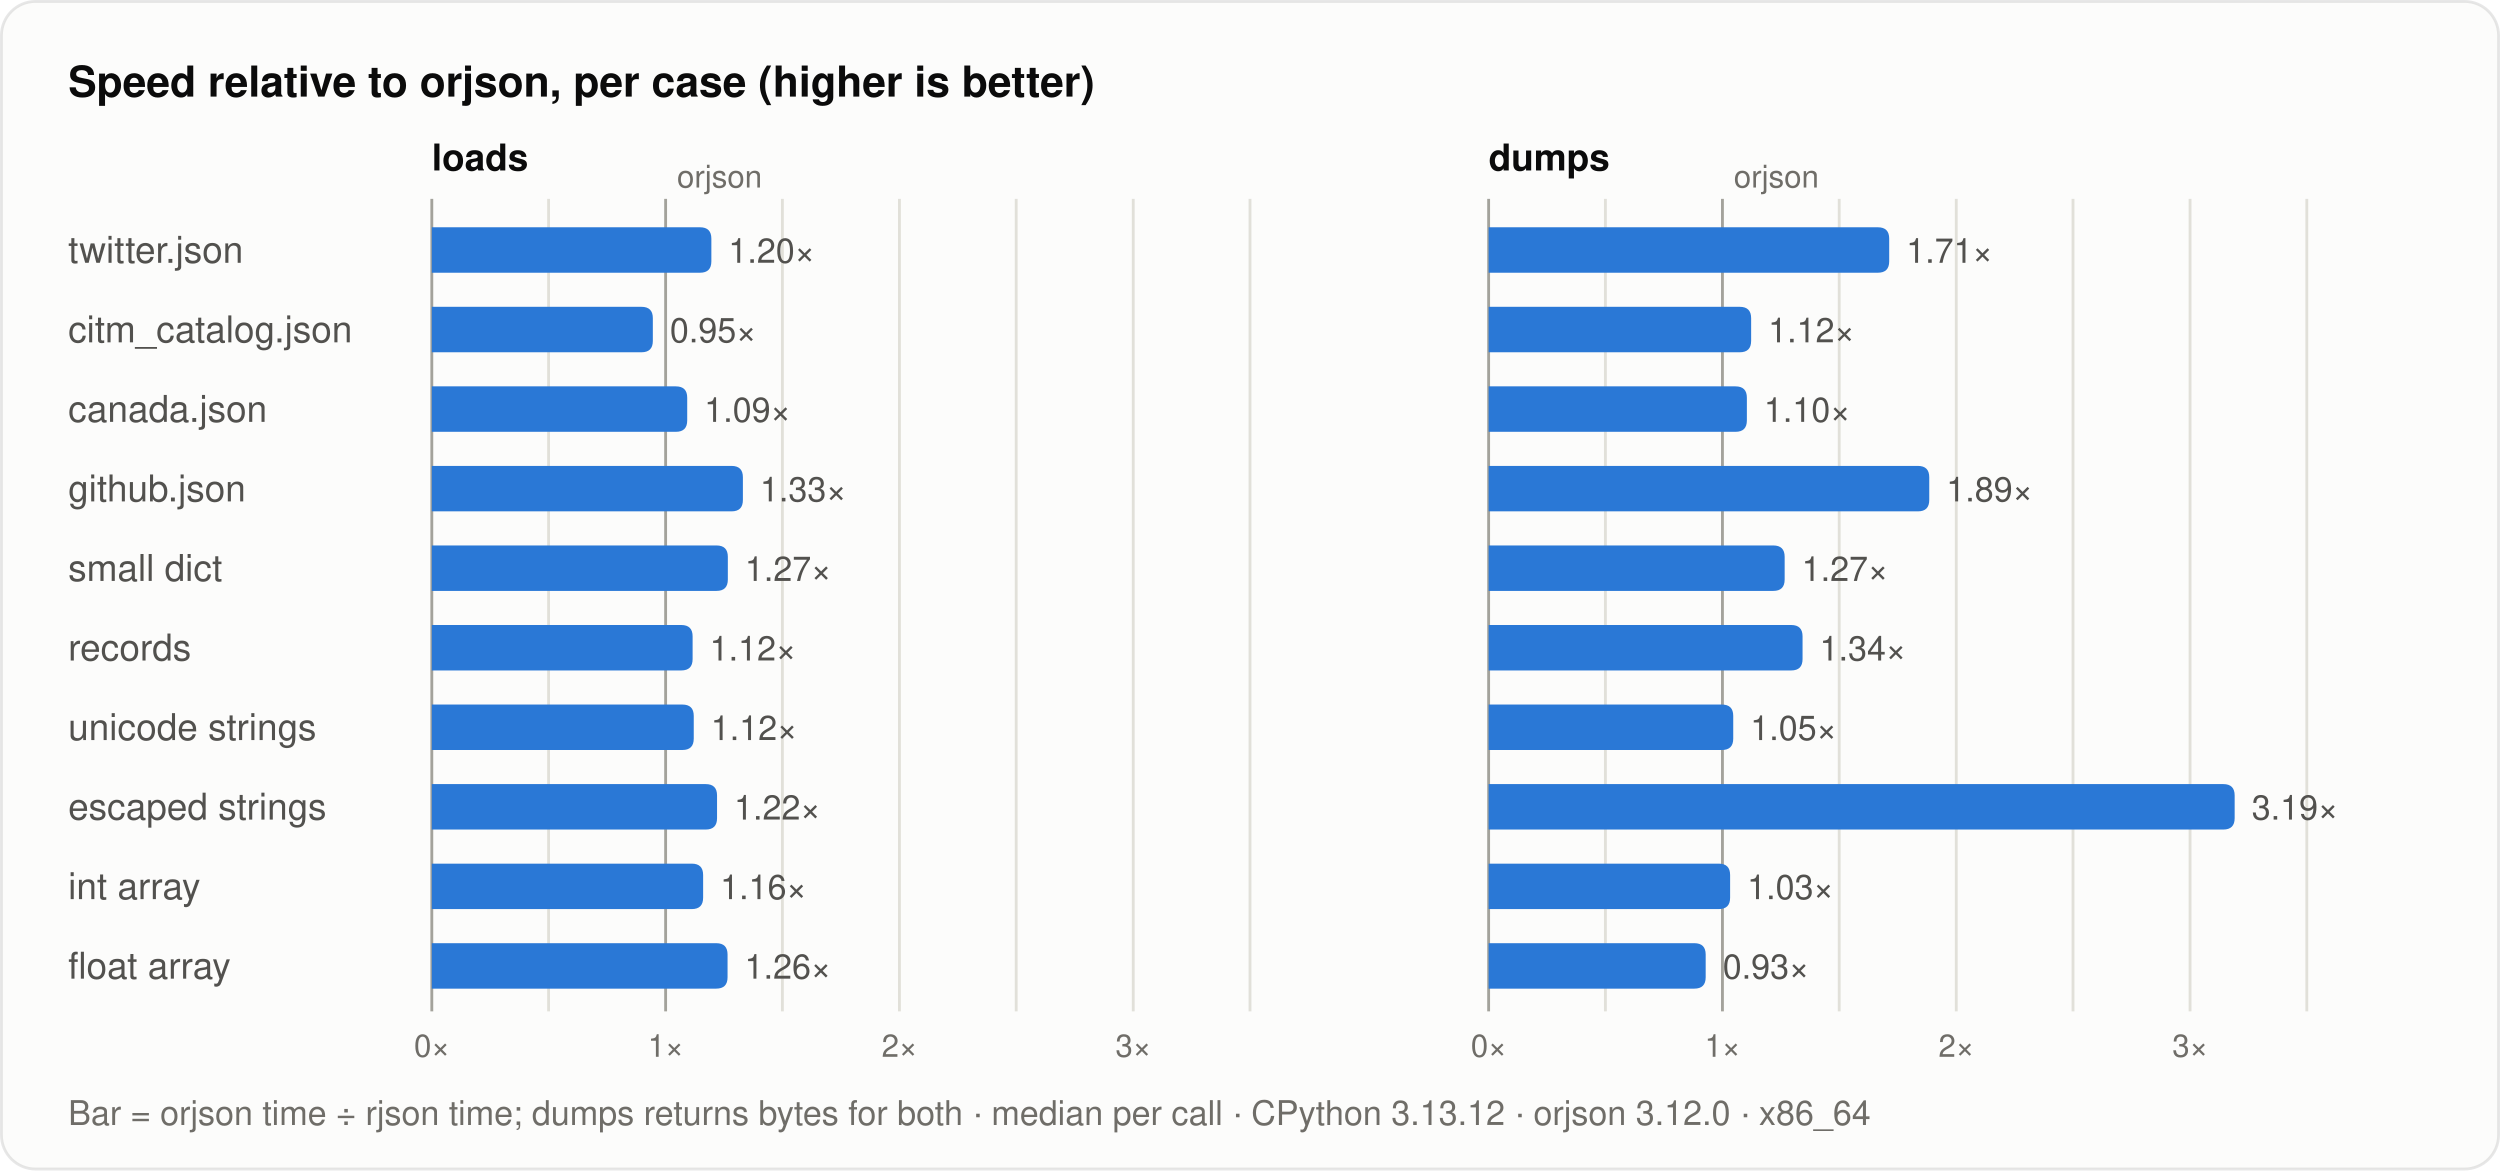
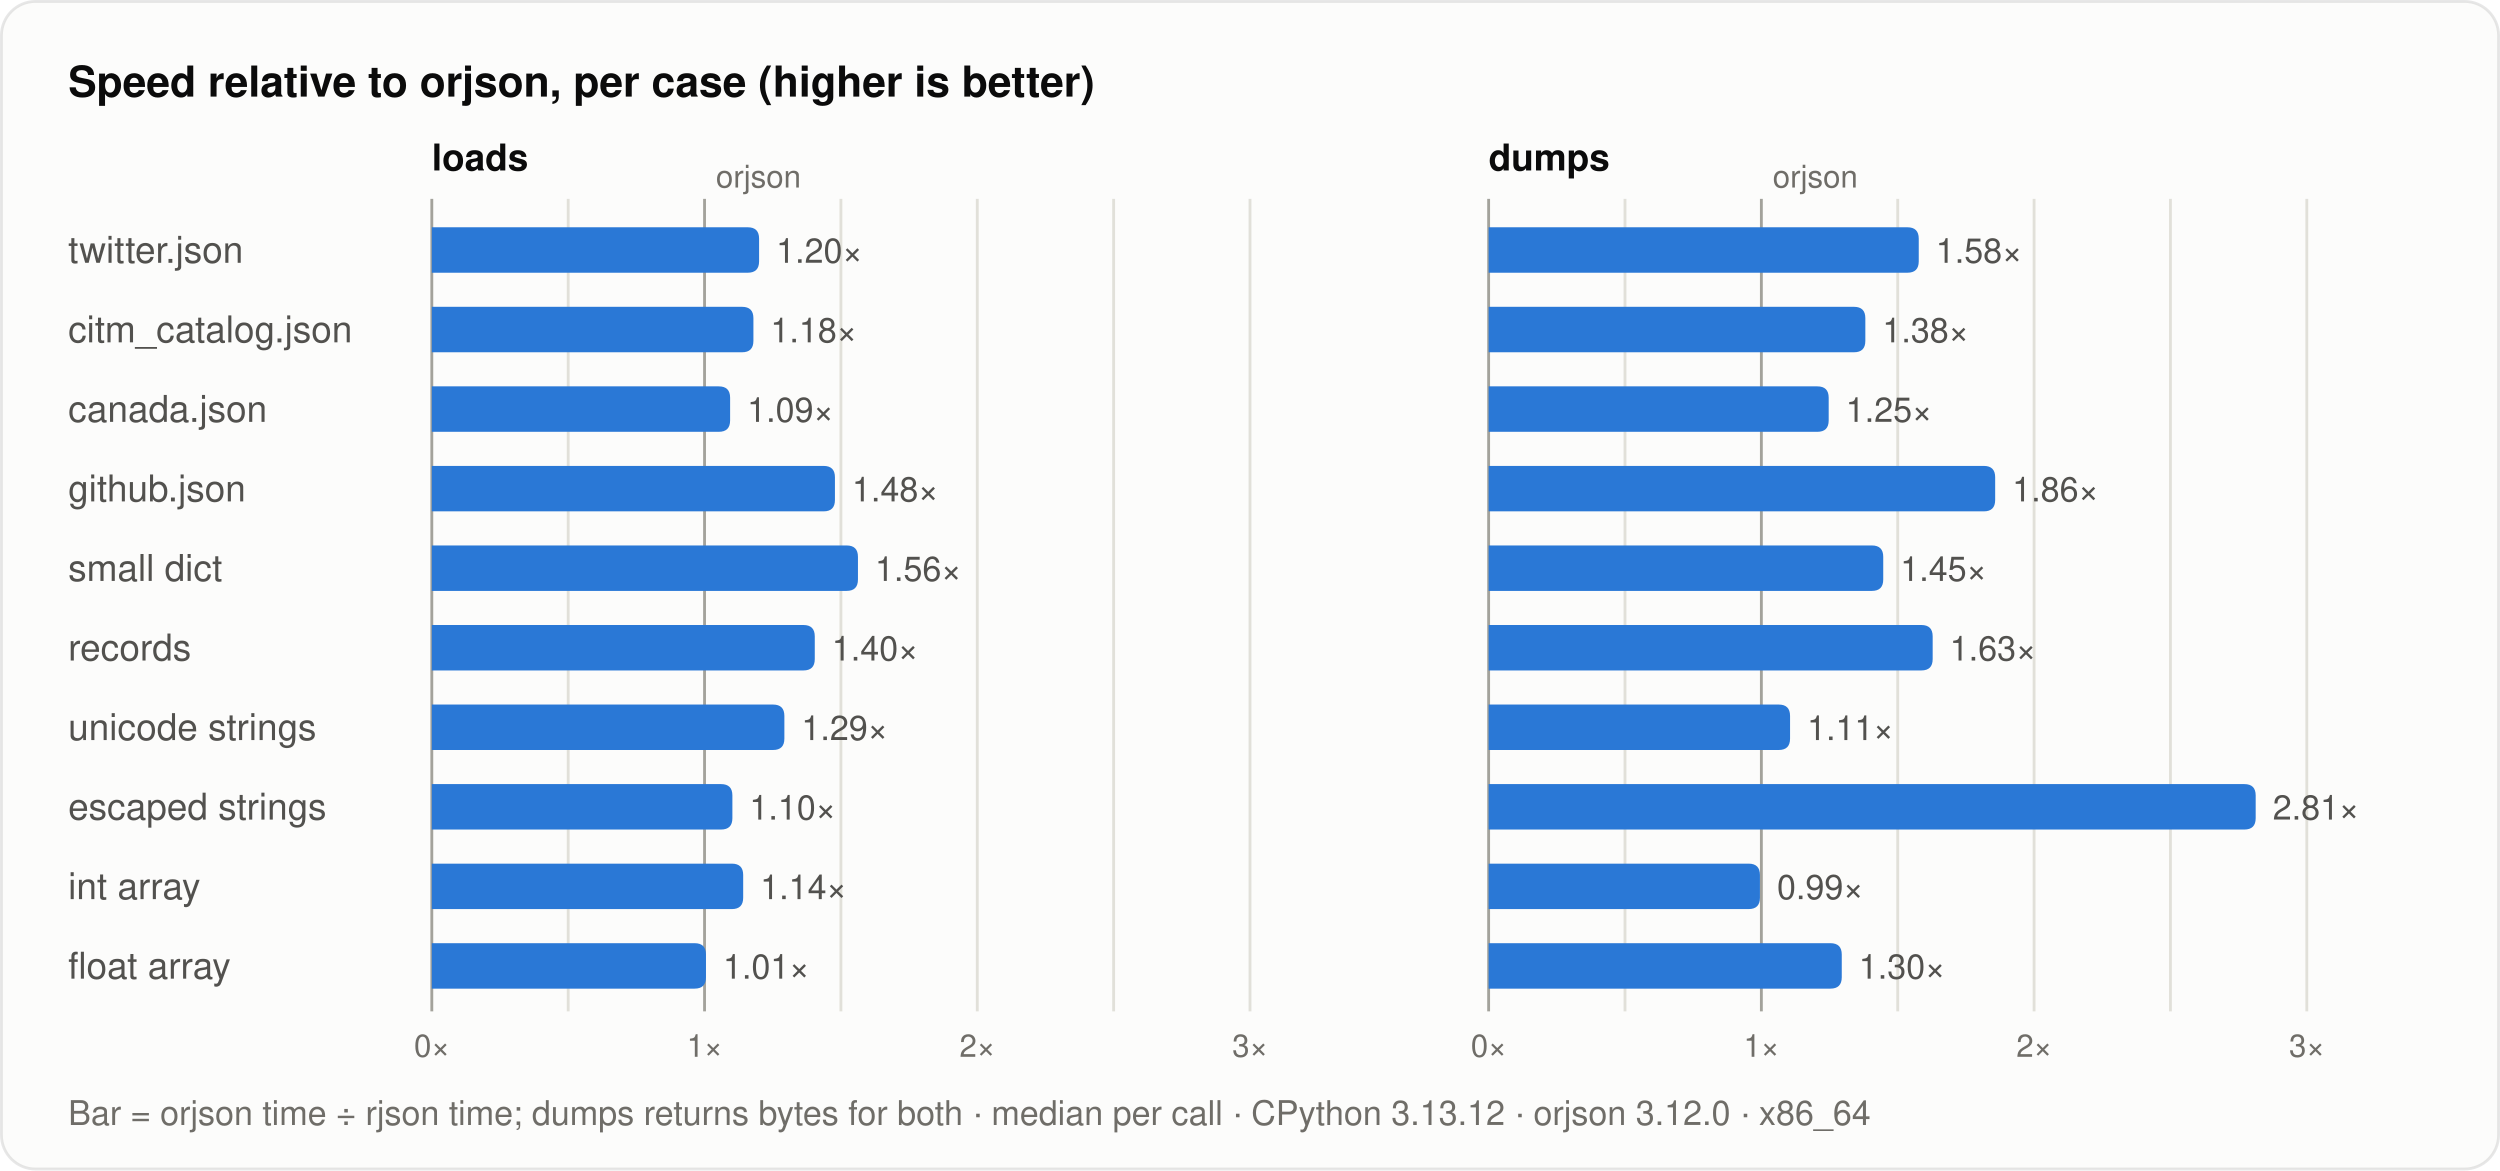
<svg xmlns="http://www.w3.org/2000/svg" width="880" height="412" viewBox="0 0 880 412" role="img" aria-label="rjson speed relative to orjson per benchmark case, loads and dumps">
  <rect x="0.5" y="0.5" width="879" height="411" rx="12" fill="#fcfcfb" stroke="rgba(11,11,11,0.10)" />
  <text x="24.0" y="34.0" font-family="system-ui, -apple-system, &quot;Segoe UI&quot;, Helvetica, Arial, sans-serif" font-size="15" font-weight="600" fill="#0b0b0b" text-anchor="start">Speed relative to orjson, per case (higher is better)</text>
  <text x="24.0" y="92.5" font-family="system-ui, -apple-system, &quot;Segoe UI&quot;, Helvetica, Arial, sans-serif" font-size="13" font-weight="400" fill="#52514e" text-anchor="start">twitter.json</text>
  <text x="24.0" y="120.5" font-family="system-ui, -apple-system, &quot;Segoe UI&quot;, Helvetica, Arial, sans-serif" font-size="13" font-weight="400" fill="#52514e" text-anchor="start">citm_catalog.json</text>
  <text x="24.0" y="148.5" font-family="system-ui, -apple-system, &quot;Segoe UI&quot;, Helvetica, Arial, sans-serif" font-size="13" font-weight="400" fill="#52514e" text-anchor="start">canada.json</text>
  <text x="24.0" y="176.5" font-family="system-ui, -apple-system, &quot;Segoe UI&quot;, Helvetica, Arial, sans-serif" font-size="13" font-weight="400" fill="#52514e" text-anchor="start">github.json</text>
  <text x="24.0" y="204.5" font-family="system-ui, -apple-system, &quot;Segoe UI&quot;, Helvetica, Arial, sans-serif" font-size="13" font-weight="400" fill="#52514e" text-anchor="start">small dict</text>
  <text x="24.0" y="232.5" font-family="system-ui, -apple-system, &quot;Segoe UI&quot;, Helvetica, Arial, sans-serif" font-size="13" font-weight="400" fill="#52514e" text-anchor="start">records</text>
  <text x="24.0" y="260.5" font-family="system-ui, -apple-system, &quot;Segoe UI&quot;, Helvetica, Arial, sans-serif" font-size="13" font-weight="400" fill="#52514e" text-anchor="start">unicode strings</text>
  <text x="24.0" y="288.5" font-family="system-ui, -apple-system, &quot;Segoe UI&quot;, Helvetica, Arial, sans-serif" font-size="13" font-weight="400" fill="#52514e" text-anchor="start">escaped strings</text>
  <text x="24.0" y="316.5" font-family="system-ui, -apple-system, &quot;Segoe UI&quot;, Helvetica, Arial, sans-serif" font-size="13" font-weight="400" fill="#52514e" text-anchor="start">int array</text>
  <text x="24.0" y="344.5" font-family="system-ui, -apple-system, &quot;Segoe UI&quot;, Helvetica, Arial, sans-serif" font-size="13" font-weight="400" fill="#52514e" text-anchor="start">float array</text>
  <text x="152.0" y="60.0" font-family="system-ui, -apple-system, &quot;Segoe UI&quot;, Helvetica, Arial, sans-serif" font-size="13" font-weight="600" fill="#0b0b0b" text-anchor="start">loads</text>
  <line x1="152.0" y1="70" x2="152.0" y2="356" stroke="#a3a29b" stroke-width="1" />
  <text x="152.0" y="372.0" font-family="system-ui, -apple-system, &quot;Segoe UI&quot;, Helvetica, Arial, sans-serif" font-size="11" font-weight="400" fill="#6f6d68" text-anchor="middle" style="font-variant-numeric: tabular-nums">0×</text>
-   <line x1="193.1" y1="70" x2="193.1" y2="356" stroke="#e1e0d9" stroke-width="1" />
-   <line x1="234.3" y1="70" x2="234.3" y2="356" stroke="#a3a29b" stroke-width="1" />
-   <text x="234.3" y="372.0" font-family="system-ui, -apple-system, &quot;Segoe UI&quot;, Helvetica, Arial, sans-serif" font-size="11" font-weight="400" fill="#6f6d68" text-anchor="middle" style="font-variant-numeric: tabular-nums">1×</text>
-   <line x1="275.4" y1="70" x2="275.4" y2="356" stroke="#e1e0d9" stroke-width="1" />
-   <line x1="316.6" y1="70" x2="316.6" y2="356" stroke="#e1e0d9" stroke-width="1" />
-   <text x="316.6" y="372.0" font-family="system-ui, -apple-system, &quot;Segoe UI&quot;, Helvetica, Arial, sans-serif" font-size="11" font-weight="400" fill="#6f6d68" text-anchor="middle" style="font-variant-numeric: tabular-nums">2×</text>
-   <line x1="357.7" y1="70" x2="357.7" y2="356" stroke="#e1e0d9" stroke-width="1" />
-   <line x1="398.9" y1="70" x2="398.9" y2="356" stroke="#e1e0d9" stroke-width="1" />
-   <text x="398.9" y="372.0" font-family="system-ui, -apple-system, &quot;Segoe UI&quot;, Helvetica, Arial, sans-serif" font-size="11" font-weight="400" fill="#6f6d68" text-anchor="middle" style="font-variant-numeric: tabular-nums">3×</text>
+   <line x1="200.0" y1="70" x2="200.0" y2="356" stroke="#e1e0d9" stroke-width="1" />
+   <line x1="248.0" y1="70" x2="248.0" y2="356" stroke="#a3a29b" stroke-width="1" />
+   <text x="248.0" y="372.0" font-family="system-ui, -apple-system, &quot;Segoe UI&quot;, Helvetica, Arial, sans-serif" font-size="11" font-weight="400" fill="#6f6d68" text-anchor="middle" style="font-variant-numeric: tabular-nums">1×</text>
+   <line x1="296.0" y1="70" x2="296.0" y2="356" stroke="#e1e0d9" stroke-width="1" />
+   <line x1="344.0" y1="70" x2="344.0" y2="356" stroke="#e1e0d9" stroke-width="1" />
+   <text x="344.0" y="372.0" font-family="system-ui, -apple-system, &quot;Segoe UI&quot;, Helvetica, Arial, sans-serif" font-size="11" font-weight="400" fill="#6f6d68" text-anchor="middle" style="font-variant-numeric: tabular-nums">2×</text>
+   <line x1="392.0" y1="70" x2="392.0" y2="356" stroke="#e1e0d9" stroke-width="1" />
  <line x1="440.0" y1="70" x2="440.0" y2="356" stroke="#e1e0d9" stroke-width="1" />
-   <text x="238.3" y="66.0" font-family="system-ui, -apple-system, &quot;Segoe UI&quot;, Helvetica, Arial, sans-serif" font-size="11" font-weight="400" fill="#6f6d68" text-anchor="start">orjson</text>
-   <path d="M152.0,80.0 H246.4 Q250.4,80.0 250.4,84.0 V92.0 Q250.4,96.0 246.4,96.0 H152.0 Z" fill="#2a78d6" />
-   <text x="256.4" y="92.5" font-family="system-ui, -apple-system, &quot;Segoe UI&quot;, Helvetica, Arial, sans-serif" font-size="12" font-weight="400" fill="#52514e" text-anchor="start" style="font-variant-numeric: tabular-nums">1.20×</text>
-   <path d="M152.0,108.0 H225.8 Q229.8,108.0 229.8,112.0 V120.0 Q229.8,124.0 225.8,124.0 H152.0 Z" fill="#2a78d6" />
-   <text x="235.8" y="120.5" font-family="system-ui, -apple-system, &quot;Segoe UI&quot;, Helvetica, Arial, sans-serif" font-size="12" font-weight="400" fill="#52514e" text-anchor="start" style="font-variant-numeric: tabular-nums">0.95×</text>
-   <path d="M152.0,136.0 H237.9 Q241.9,136.0 241.9,140.0 V148.0 Q241.9,152.0 237.9,152.0 H152.0 Z" fill="#2a78d6" />
-   <text x="247.9" y="148.5" font-family="system-ui, -apple-system, &quot;Segoe UI&quot;, Helvetica, Arial, sans-serif" font-size="12" font-weight="400" fill="#52514e" text-anchor="start" style="font-variant-numeric: tabular-nums">1.09×</text>
-   <path d="M152.0,164.0 H257.5 Q261.5,164.0 261.5,168.0 V176.0 Q261.5,180.0 257.5,180.0 H152.0 Z" fill="#2a78d6" />
-   <text x="267.5" y="176.5" font-family="system-ui, -apple-system, &quot;Segoe UI&quot;, Helvetica, Arial, sans-serif" font-size="12" font-weight="400" fill="#52514e" text-anchor="start" style="font-variant-numeric: tabular-nums">1.33×</text>
-   <path d="M152.0,192.0 H252.2 Q256.2,192.0 256.2,196.0 V204.0 Q256.2,208.0 252.2,208.0 H152.0 Z" fill="#2a78d6" />
-   <text x="262.2" y="204.5" font-family="system-ui, -apple-system, &quot;Segoe UI&quot;, Helvetica, Arial, sans-serif" font-size="12" font-weight="400" fill="#52514e" text-anchor="start" style="font-variant-numeric: tabular-nums">1.27×</text>
-   <path d="M152.0,220.0 H239.8 Q243.8,220.0 243.8,224.0 V232.0 Q243.8,236.0 239.8,236.0 H152.0 Z" fill="#2a78d6" />
-   <text x="249.8" y="232.5" font-family="system-ui, -apple-system, &quot;Segoe UI&quot;, Helvetica, Arial, sans-serif" font-size="12" font-weight="400" fill="#52514e" text-anchor="start" style="font-variant-numeric: tabular-nums">1.12×</text>
-   <path d="M152.0,248.0 H240.2 Q244.2,248.0 244.2,252.0 V260.0 Q244.2,264.0 240.2,264.0 H152.0 Z" fill="#2a78d6" />
-   <text x="250.2" y="260.5" font-family="system-ui, -apple-system, &quot;Segoe UI&quot;, Helvetica, Arial, sans-serif" font-size="12" font-weight="400" fill="#52514e" text-anchor="start" style="font-variant-numeric: tabular-nums">1.12×</text>
-   <path d="M152.0,276.0 H248.4 Q252.4,276.0 252.4,280.0 V288.0 Q252.4,292.0 248.4,292.0 H152.0 Z" fill="#2a78d6" />
-   <text x="258.4" y="288.5" font-family="system-ui, -apple-system, &quot;Segoe UI&quot;, Helvetica, Arial, sans-serif" font-size="12" font-weight="400" fill="#52514e" text-anchor="start" style="font-variant-numeric: tabular-nums">1.22×</text>
-   <path d="M152.0,304.0 H243.5 Q247.5,304.0 247.5,308.0 V316.0 Q247.5,320.0 243.5,320.0 H152.0 Z" fill="#2a78d6" />
-   <text x="253.5" y="316.5" font-family="system-ui, -apple-system, &quot;Segoe UI&quot;, Helvetica, Arial, sans-serif" font-size="12" font-weight="400" fill="#52514e" text-anchor="start" style="font-variant-numeric: tabular-nums">1.16×</text>
-   <path d="M152.0,332.0 H252.1 Q256.1,332.0 256.1,336.0 V344.0 Q256.1,348.0 252.1,348.0 H152.0 Z" fill="#2a78d6" />
-   <text x="262.1" y="344.5" font-family="system-ui, -apple-system, &quot;Segoe UI&quot;, Helvetica, Arial, sans-serif" font-size="12" font-weight="400" fill="#52514e" text-anchor="start" style="font-variant-numeric: tabular-nums">1.26×</text>
+   <text x="440.0" y="372.0" font-family="system-ui, -apple-system, &quot;Segoe UI&quot;, Helvetica, Arial, sans-serif" font-size="11" font-weight="400" fill="#6f6d68" text-anchor="middle" style="font-variant-numeric: tabular-nums">3×</text>
+   <text x="252.0" y="66.0" font-family="system-ui, -apple-system, &quot;Segoe UI&quot;, Helvetica, Arial, sans-serif" font-size="11" font-weight="400" fill="#6f6d68" text-anchor="start">orjson</text>
+   <path d="M152.0,80.0 H263.2 Q267.2,80.0 267.2,84.0 V92.0 Q267.2,96.0 263.2,96.0 H152.0 Z" fill="#2a78d6" />
+   <text x="273.2" y="92.5" font-family="system-ui, -apple-system, &quot;Segoe UI&quot;, Helvetica, Arial, sans-serif" font-size="12" font-weight="400" fill="#52514e" text-anchor="start" style="font-variant-numeric: tabular-nums">1.20×</text>
+   <path d="M152.0,108.0 H261.2 Q265.2,108.0 265.2,112.0 V120.0 Q265.2,124.0 261.2,124.0 H152.0 Z" fill="#2a78d6" />
+   <text x="271.2" y="120.5" font-family="system-ui, -apple-system, &quot;Segoe UI&quot;, Helvetica, Arial, sans-serif" font-size="12" font-weight="400" fill="#52514e" text-anchor="start" style="font-variant-numeric: tabular-nums">1.18×</text>
+   <path d="M152.0,136.0 H253.0 Q257.0,136.0 257.0,140.0 V148.0 Q257.0,152.0 253.0,152.0 H152.0 Z" fill="#2a78d6" />
+   <text x="263.0" y="148.5" font-family="system-ui, -apple-system, &quot;Segoe UI&quot;, Helvetica, Arial, sans-serif" font-size="12" font-weight="400" fill="#52514e" text-anchor="start" style="font-variant-numeric: tabular-nums">1.09×</text>
+   <path d="M152.0,164.0 H289.9 Q293.9,164.0 293.9,168.0 V176.0 Q293.9,180.0 289.9,180.0 H152.0 Z" fill="#2a78d6" />
+   <text x="299.9" y="176.5" font-family="system-ui, -apple-system, &quot;Segoe UI&quot;, Helvetica, Arial, sans-serif" font-size="12" font-weight="400" fill="#52514e" text-anchor="start" style="font-variant-numeric: tabular-nums">1.48×</text>
+   <path d="M152.0,192.0 H298.0 Q302.0,192.0 302.0,196.0 V204.0 Q302.0,208.0 298.0,208.0 H152.0 Z" fill="#2a78d6" />
+   <text x="308.0" y="204.5" font-family="system-ui, -apple-system, &quot;Segoe UI&quot;, Helvetica, Arial, sans-serif" font-size="12" font-weight="400" fill="#52514e" text-anchor="start" style="font-variant-numeric: tabular-nums">1.56×</text>
+   <path d="M152.0,220.0 H282.8 Q286.8,220.0 286.8,224.0 V232.0 Q286.8,236.0 282.8,236.0 H152.0 Z" fill="#2a78d6" />
+   <text x="292.8" y="232.5" font-family="system-ui, -apple-system, &quot;Segoe UI&quot;, Helvetica, Arial, sans-serif" font-size="12" font-weight="400" fill="#52514e" text-anchor="start" style="font-variant-numeric: tabular-nums">1.40×</text>
+   <path d="M152.0,248.0 H272.1 Q276.1,248.0 276.1,252.0 V260.0 Q276.1,264.0 272.1,264.0 H152.0 Z" fill="#2a78d6" />
+   <text x="282.1" y="260.5" font-family="system-ui, -apple-system, &quot;Segoe UI&quot;, Helvetica, Arial, sans-serif" font-size="12" font-weight="400" fill="#52514e" text-anchor="start" style="font-variant-numeric: tabular-nums">1.29×</text>
+   <path d="M152.0,276.0 H253.8 Q257.8,276.0 257.8,280.0 V288.0 Q257.8,292.0 253.8,292.0 H152.0 Z" fill="#2a78d6" />
+   <text x="263.8" y="288.5" font-family="system-ui, -apple-system, &quot;Segoe UI&quot;, Helvetica, Arial, sans-serif" font-size="12" font-weight="400" fill="#52514e" text-anchor="start" style="font-variant-numeric: tabular-nums">1.10×</text>
+   <path d="M152.0,304.0 H257.6 Q261.6,304.0 261.6,308.0 V316.0 Q261.6,320.0 257.6,320.0 H152.0 Z" fill="#2a78d6" />
+   <text x="267.6" y="316.5" font-family="system-ui, -apple-system, &quot;Segoe UI&quot;, Helvetica, Arial, sans-serif" font-size="12" font-weight="400" fill="#52514e" text-anchor="start" style="font-variant-numeric: tabular-nums">1.14×</text>
+   <path d="M152.0,332.0 H244.5 Q248.5,332.0 248.5,336.0 V344.0 Q248.5,348.0 244.5,348.0 H152.0 Z" fill="#2a78d6" />
+   <text x="254.5" y="344.5" font-family="system-ui, -apple-system, &quot;Segoe UI&quot;, Helvetica, Arial, sans-serif" font-size="12" font-weight="400" fill="#52514e" text-anchor="start" style="font-variant-numeric: tabular-nums">1.01×</text>
  <text x="524.0" y="60.0" font-family="system-ui, -apple-system, &quot;Segoe UI&quot;, Helvetica, Arial, sans-serif" font-size="13" font-weight="600" fill="#0b0b0b" text-anchor="start">dumps</text>
  <line x1="524.0" y1="70" x2="524.0" y2="356" stroke="#a3a29b" stroke-width="1" />
  <text x="524.0" y="372.0" font-family="system-ui, -apple-system, &quot;Segoe UI&quot;, Helvetica, Arial, sans-serif" font-size="11" font-weight="400" fill="#6f6d68" text-anchor="middle" style="font-variant-numeric: tabular-nums">0×</text>
-   <line x1="565.1" y1="70" x2="565.1" y2="356" stroke="#e1e0d9" stroke-width="1" />
-   <line x1="606.3" y1="70" x2="606.3" y2="356" stroke="#a3a29b" stroke-width="1" />
-   <text x="606.3" y="372.0" font-family="system-ui, -apple-system, &quot;Segoe UI&quot;, Helvetica, Arial, sans-serif" font-size="11" font-weight="400" fill="#6f6d68" text-anchor="middle" style="font-variant-numeric: tabular-nums">1×</text>
-   <line x1="647.4" y1="70" x2="647.4" y2="356" stroke="#e1e0d9" stroke-width="1" />
-   <line x1="688.6" y1="70" x2="688.6" y2="356" stroke="#e1e0d9" stroke-width="1" />
-   <text x="688.6" y="372.0" font-family="system-ui, -apple-system, &quot;Segoe UI&quot;, Helvetica, Arial, sans-serif" font-size="11" font-weight="400" fill="#6f6d68" text-anchor="middle" style="font-variant-numeric: tabular-nums">2×</text>
-   <line x1="729.7" y1="70" x2="729.7" y2="356" stroke="#e1e0d9" stroke-width="1" />
-   <line x1="770.9" y1="70" x2="770.9" y2="356" stroke="#e1e0d9" stroke-width="1" />
-   <text x="770.9" y="372.0" font-family="system-ui, -apple-system, &quot;Segoe UI&quot;, Helvetica, Arial, sans-serif" font-size="11" font-weight="400" fill="#6f6d68" text-anchor="middle" style="font-variant-numeric: tabular-nums">3×</text>
+   <line x1="572.0" y1="70" x2="572.0" y2="356" stroke="#e1e0d9" stroke-width="1" />
+   <line x1="620.0" y1="70" x2="620.0" y2="356" stroke="#a3a29b" stroke-width="1" />
+   <text x="620.0" y="372.0" font-family="system-ui, -apple-system, &quot;Segoe UI&quot;, Helvetica, Arial, sans-serif" font-size="11" font-weight="400" fill="#6f6d68" text-anchor="middle" style="font-variant-numeric: tabular-nums">1×</text>
+   <line x1="668.0" y1="70" x2="668.0" y2="356" stroke="#e1e0d9" stroke-width="1" />
+   <line x1="716.0" y1="70" x2="716.0" y2="356" stroke="#e1e0d9" stroke-width="1" />
+   <text x="716.0" y="372.0" font-family="system-ui, -apple-system, &quot;Segoe UI&quot;, Helvetica, Arial, sans-serif" font-size="11" font-weight="400" fill="#6f6d68" text-anchor="middle" style="font-variant-numeric: tabular-nums">2×</text>
+   <line x1="764.0" y1="70" x2="764.0" y2="356" stroke="#e1e0d9" stroke-width="1" />
  <line x1="812.0" y1="70" x2="812.0" y2="356" stroke="#e1e0d9" stroke-width="1" />
-   <text x="610.3" y="66.0" font-family="system-ui, -apple-system, &quot;Segoe UI&quot;, Helvetica, Arial, sans-serif" font-size="11" font-weight="400" fill="#6f6d68" text-anchor="start">orjson</text>
-   <path d="M524.0,80.0 H661.0 Q665.0,80.0 665.0,84.0 V92.0 Q665.0,96.0 661.0,96.0 H524.0 Z" fill="#2a78d6" />
-   <text x="671.0" y="92.5" font-family="system-ui, -apple-system, &quot;Segoe UI&quot;, Helvetica, Arial, sans-serif" font-size="12" font-weight="400" fill="#52514e" text-anchor="start" style="font-variant-numeric: tabular-nums">1.71×</text>
-   <path d="M524.0,108.0 H612.4 Q616.4,108.0 616.4,112.0 V120.0 Q616.4,124.0 612.4,124.0 H524.0 Z" fill="#2a78d6" />
-   <text x="622.4" y="120.5" font-family="system-ui, -apple-system, &quot;Segoe UI&quot;, Helvetica, Arial, sans-serif" font-size="12" font-weight="400" fill="#52514e" text-anchor="start" style="font-variant-numeric: tabular-nums">1.12×</text>
-   <path d="M524.0,136.0 H610.9 Q614.9,136.0 614.9,140.0 V148.0 Q614.9,152.0 610.9,152.0 H524.0 Z" fill="#2a78d6" />
-   <text x="620.9" y="148.5" font-family="system-ui, -apple-system, &quot;Segoe UI&quot;, Helvetica, Arial, sans-serif" font-size="12" font-weight="400" fill="#52514e" text-anchor="start" style="font-variant-numeric: tabular-nums">1.10×</text>
-   <path d="M524.0,164.0 H675.1 Q679.1,164.0 679.1,168.0 V176.0 Q679.1,180.0 675.1,180.0 H524.0 Z" fill="#2a78d6" />
-   <text x="685.1" y="176.5" font-family="system-ui, -apple-system, &quot;Segoe UI&quot;, Helvetica, Arial, sans-serif" font-size="12" font-weight="400" fill="#52514e" text-anchor="start" style="font-variant-numeric: tabular-nums">1.89×</text>
-   <path d="M524.0,192.0 H624.2 Q628.2,192.0 628.2,196.0 V204.0 Q628.2,208.0 624.2,208.0 H524.0 Z" fill="#2a78d6" />
-   <text x="634.2" y="204.5" font-family="system-ui, -apple-system, &quot;Segoe UI&quot;, Helvetica, Arial, sans-serif" font-size="12" font-weight="400" fill="#52514e" text-anchor="start" style="font-variant-numeric: tabular-nums">1.27×</text>
-   <path d="M524.0,220.0 H630.5 Q634.5,220.0 634.5,224.0 V232.0 Q634.5,236.0 630.5,236.0 H524.0 Z" fill="#2a78d6" />
-   <text x="640.5" y="232.5" font-family="system-ui, -apple-system, &quot;Segoe UI&quot;, Helvetica, Arial, sans-serif" font-size="12" font-weight="400" fill="#52514e" text-anchor="start" style="font-variant-numeric: tabular-nums">1.34×</text>
-   <path d="M524.0,248.0 H606.1 Q610.1,248.0 610.1,252.0 V260.0 Q610.1,264.0 606.1,264.0 H524.0 Z" fill="#2a78d6" />
-   <text x="616.1" y="260.5" font-family="system-ui, -apple-system, &quot;Segoe UI&quot;, Helvetica, Arial, sans-serif" font-size="12" font-weight="400" fill="#52514e" text-anchor="start" style="font-variant-numeric: tabular-nums">1.05×</text>
-   <path d="M524.0,276.0 H782.6 Q786.6,276.0 786.6,280.0 V288.0 Q786.6,292.0 782.6,292.0 H524.0 Z" fill="#2a78d6" />
-   <text x="792.6" y="288.5" font-family="system-ui, -apple-system, &quot;Segoe UI&quot;, Helvetica, Arial, sans-serif" font-size="12" font-weight="400" fill="#52514e" text-anchor="start" style="font-variant-numeric: tabular-nums">3.19×</text>
-   <path d="M524.0,304.0 H605.0 Q609.0,304.0 609.0,308.0 V316.0 Q609.0,320.0 605.0,320.0 H524.0 Z" fill="#2a78d6" />
-   <text x="615.0" y="316.5" font-family="system-ui, -apple-system, &quot;Segoe UI&quot;, Helvetica, Arial, sans-serif" font-size="12" font-weight="400" fill="#52514e" text-anchor="start" style="font-variant-numeric: tabular-nums">1.03×</text>
-   <path d="M524.0,332.0 H596.4 Q600.4,332.0 600.4,336.0 V344.0 Q600.4,348.0 596.4,348.0 H524.0 Z" fill="#2a78d6" />
-   <text x="606.4" y="344.5" font-family="system-ui, -apple-system, &quot;Segoe UI&quot;, Helvetica, Arial, sans-serif" font-size="12" font-weight="400" fill="#52514e" text-anchor="start" style="font-variant-numeric: tabular-nums">0.93×</text>
+   <text x="812.0" y="372.0" font-family="system-ui, -apple-system, &quot;Segoe UI&quot;, Helvetica, Arial, sans-serif" font-size="11" font-weight="400" fill="#6f6d68" text-anchor="middle" style="font-variant-numeric: tabular-nums">3×</text>
+   <text x="624.0" y="66.0" font-family="system-ui, -apple-system, &quot;Segoe UI&quot;, Helvetica, Arial, sans-serif" font-size="11" font-weight="400" fill="#6f6d68" text-anchor="start">orjson</text>
+   <path d="M524.0,80.0 H671.4 Q675.4,80.0 675.4,84.0 V92.0 Q675.4,96.0 671.4,96.0 H524.0 Z" fill="#2a78d6" />
+   <text x="681.4" y="92.5" font-family="system-ui, -apple-system, &quot;Segoe UI&quot;, Helvetica, Arial, sans-serif" font-size="12" font-weight="400" fill="#52514e" text-anchor="start" style="font-variant-numeric: tabular-nums">1.58×</text>
+   <path d="M524.0,108.0 H652.6 Q656.6,108.0 656.6,112.0 V120.0 Q656.6,124.0 652.6,124.0 H524.0 Z" fill="#2a78d6" />
+   <text x="662.6" y="120.5" font-family="system-ui, -apple-system, &quot;Segoe UI&quot;, Helvetica, Arial, sans-serif" font-size="12" font-weight="400" fill="#52514e" text-anchor="start" style="font-variant-numeric: tabular-nums">1.38×</text>
+   <path d="M524.0,136.0 H639.7 Q643.7,136.0 643.7,140.0 V148.0 Q643.7,152.0 639.7,152.0 H524.0 Z" fill="#2a78d6" />
+   <text x="649.7" y="148.5" font-family="system-ui, -apple-system, &quot;Segoe UI&quot;, Helvetica, Arial, sans-serif" font-size="12" font-weight="400" fill="#52514e" text-anchor="start" style="font-variant-numeric: tabular-nums">1.25×</text>
+   <path d="M524.0,164.0 H698.3 Q702.3,164.0 702.3,168.0 V176.0 Q702.3,180.0 698.3,180.0 H524.0 Z" fill="#2a78d6" />
+   <text x="708.3" y="176.5" font-family="system-ui, -apple-system, &quot;Segoe UI&quot;, Helvetica, Arial, sans-serif" font-size="12" font-weight="400" fill="#52514e" text-anchor="start" style="font-variant-numeric: tabular-nums">1.86×</text>
+   <path d="M524.0,192.0 H658.9 Q662.9,192.0 662.9,196.0 V204.0 Q662.9,208.0 658.9,208.0 H524.0 Z" fill="#2a78d6" />
+   <text x="668.9" y="204.5" font-family="system-ui, -apple-system, &quot;Segoe UI&quot;, Helvetica, Arial, sans-serif" font-size="12" font-weight="400" fill="#52514e" text-anchor="start" style="font-variant-numeric: tabular-nums">1.45×</text>
+   <path d="M524.0,220.0 H676.3 Q680.3,220.0 680.3,224.0 V232.0 Q680.3,236.0 676.3,236.0 H524.0 Z" fill="#2a78d6" />
+   <text x="686.3" y="232.5" font-family="system-ui, -apple-system, &quot;Segoe UI&quot;, Helvetica, Arial, sans-serif" font-size="12" font-weight="400" fill="#52514e" text-anchor="start" style="font-variant-numeric: tabular-nums">1.63×</text>
+   <path d="M524.0,248.0 H626.1 Q630.1,248.0 630.1,252.0 V260.0 Q630.1,264.0 626.1,264.0 H524.0 Z" fill="#2a78d6" />
+   <text x="636.1" y="260.5" font-family="system-ui, -apple-system, &quot;Segoe UI&quot;, Helvetica, Arial, sans-serif" font-size="12" font-weight="400" fill="#52514e" text-anchor="start" style="font-variant-numeric: tabular-nums">1.11×</text>
+   <path d="M524.0,276.0 H790.0 Q794.0,276.0 794.0,280.0 V288.0 Q794.0,292.0 790.0,292.0 H524.0 Z" fill="#2a78d6" />
+   <text x="800.0" y="288.5" font-family="system-ui, -apple-system, &quot;Segoe UI&quot;, Helvetica, Arial, sans-serif" font-size="12" font-weight="400" fill="#52514e" text-anchor="start" style="font-variant-numeric: tabular-nums">2.81×</text>
+   <path d="M524.0,304.0 H615.5 Q619.5,304.0 619.5,308.0 V316.0 Q619.5,320.0 615.5,320.0 H524.0 Z" fill="#2a78d6" />
+   <text x="625.5" y="316.5" font-family="system-ui, -apple-system, &quot;Segoe UI&quot;, Helvetica, Arial, sans-serif" font-size="12" font-weight="400" fill="#52514e" text-anchor="start" style="font-variant-numeric: tabular-nums">0.99×</text>
+   <path d="M524.0,332.0 H644.3 Q648.3,332.0 648.3,336.0 V344.0 Q648.3,348.0 644.3,348.0 H524.0 Z" fill="#2a78d6" />
+   <text x="654.3" y="344.5" font-family="system-ui, -apple-system, &quot;Segoe UI&quot;, Helvetica, Arial, sans-serif" font-size="12" font-weight="400" fill="#52514e" text-anchor="start" style="font-variant-numeric: tabular-nums">1.30×</text>
  <text x="24.0" y="396.0" font-family="system-ui, -apple-system, &quot;Segoe UI&quot;, Helvetica, Arial, sans-serif" font-size="12" font-weight="400" fill="#6f6d68" text-anchor="start">Bar = orjson time ÷ rjson time; dumps returns bytes for both · median per call · CPython 3.13.12 · orjson 3.12.0 · x86_64</text>
</svg>
